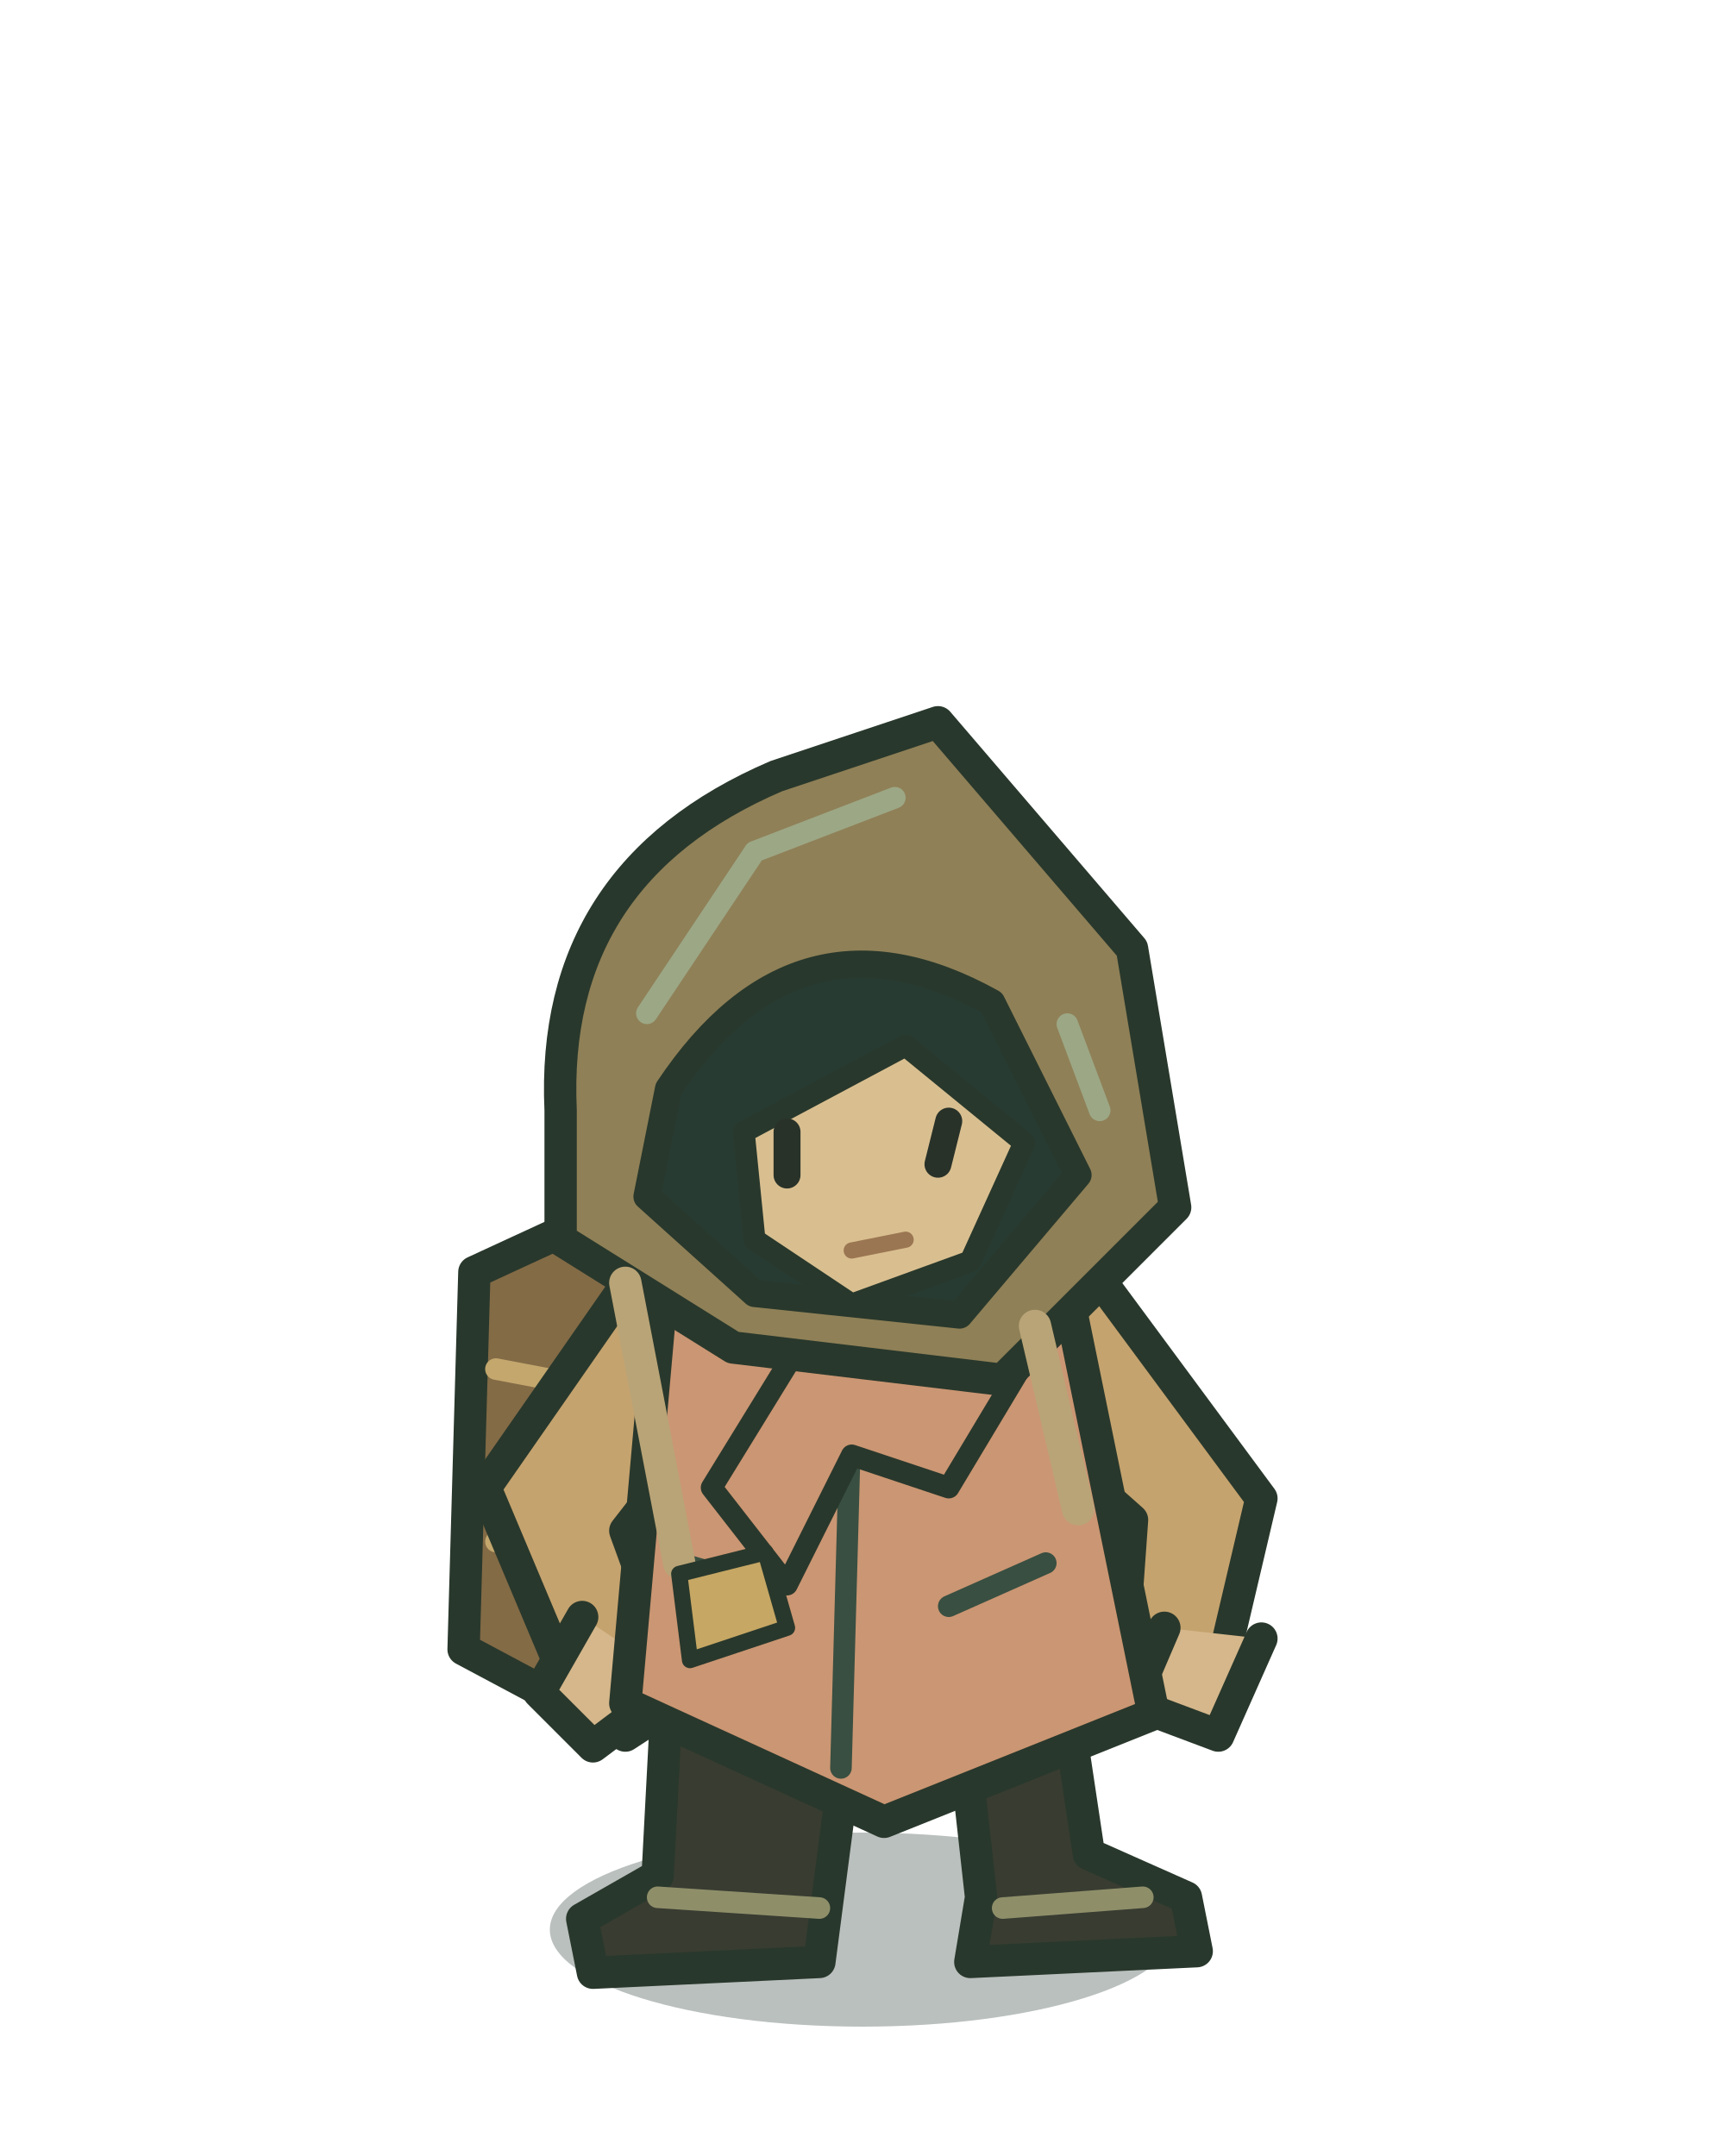
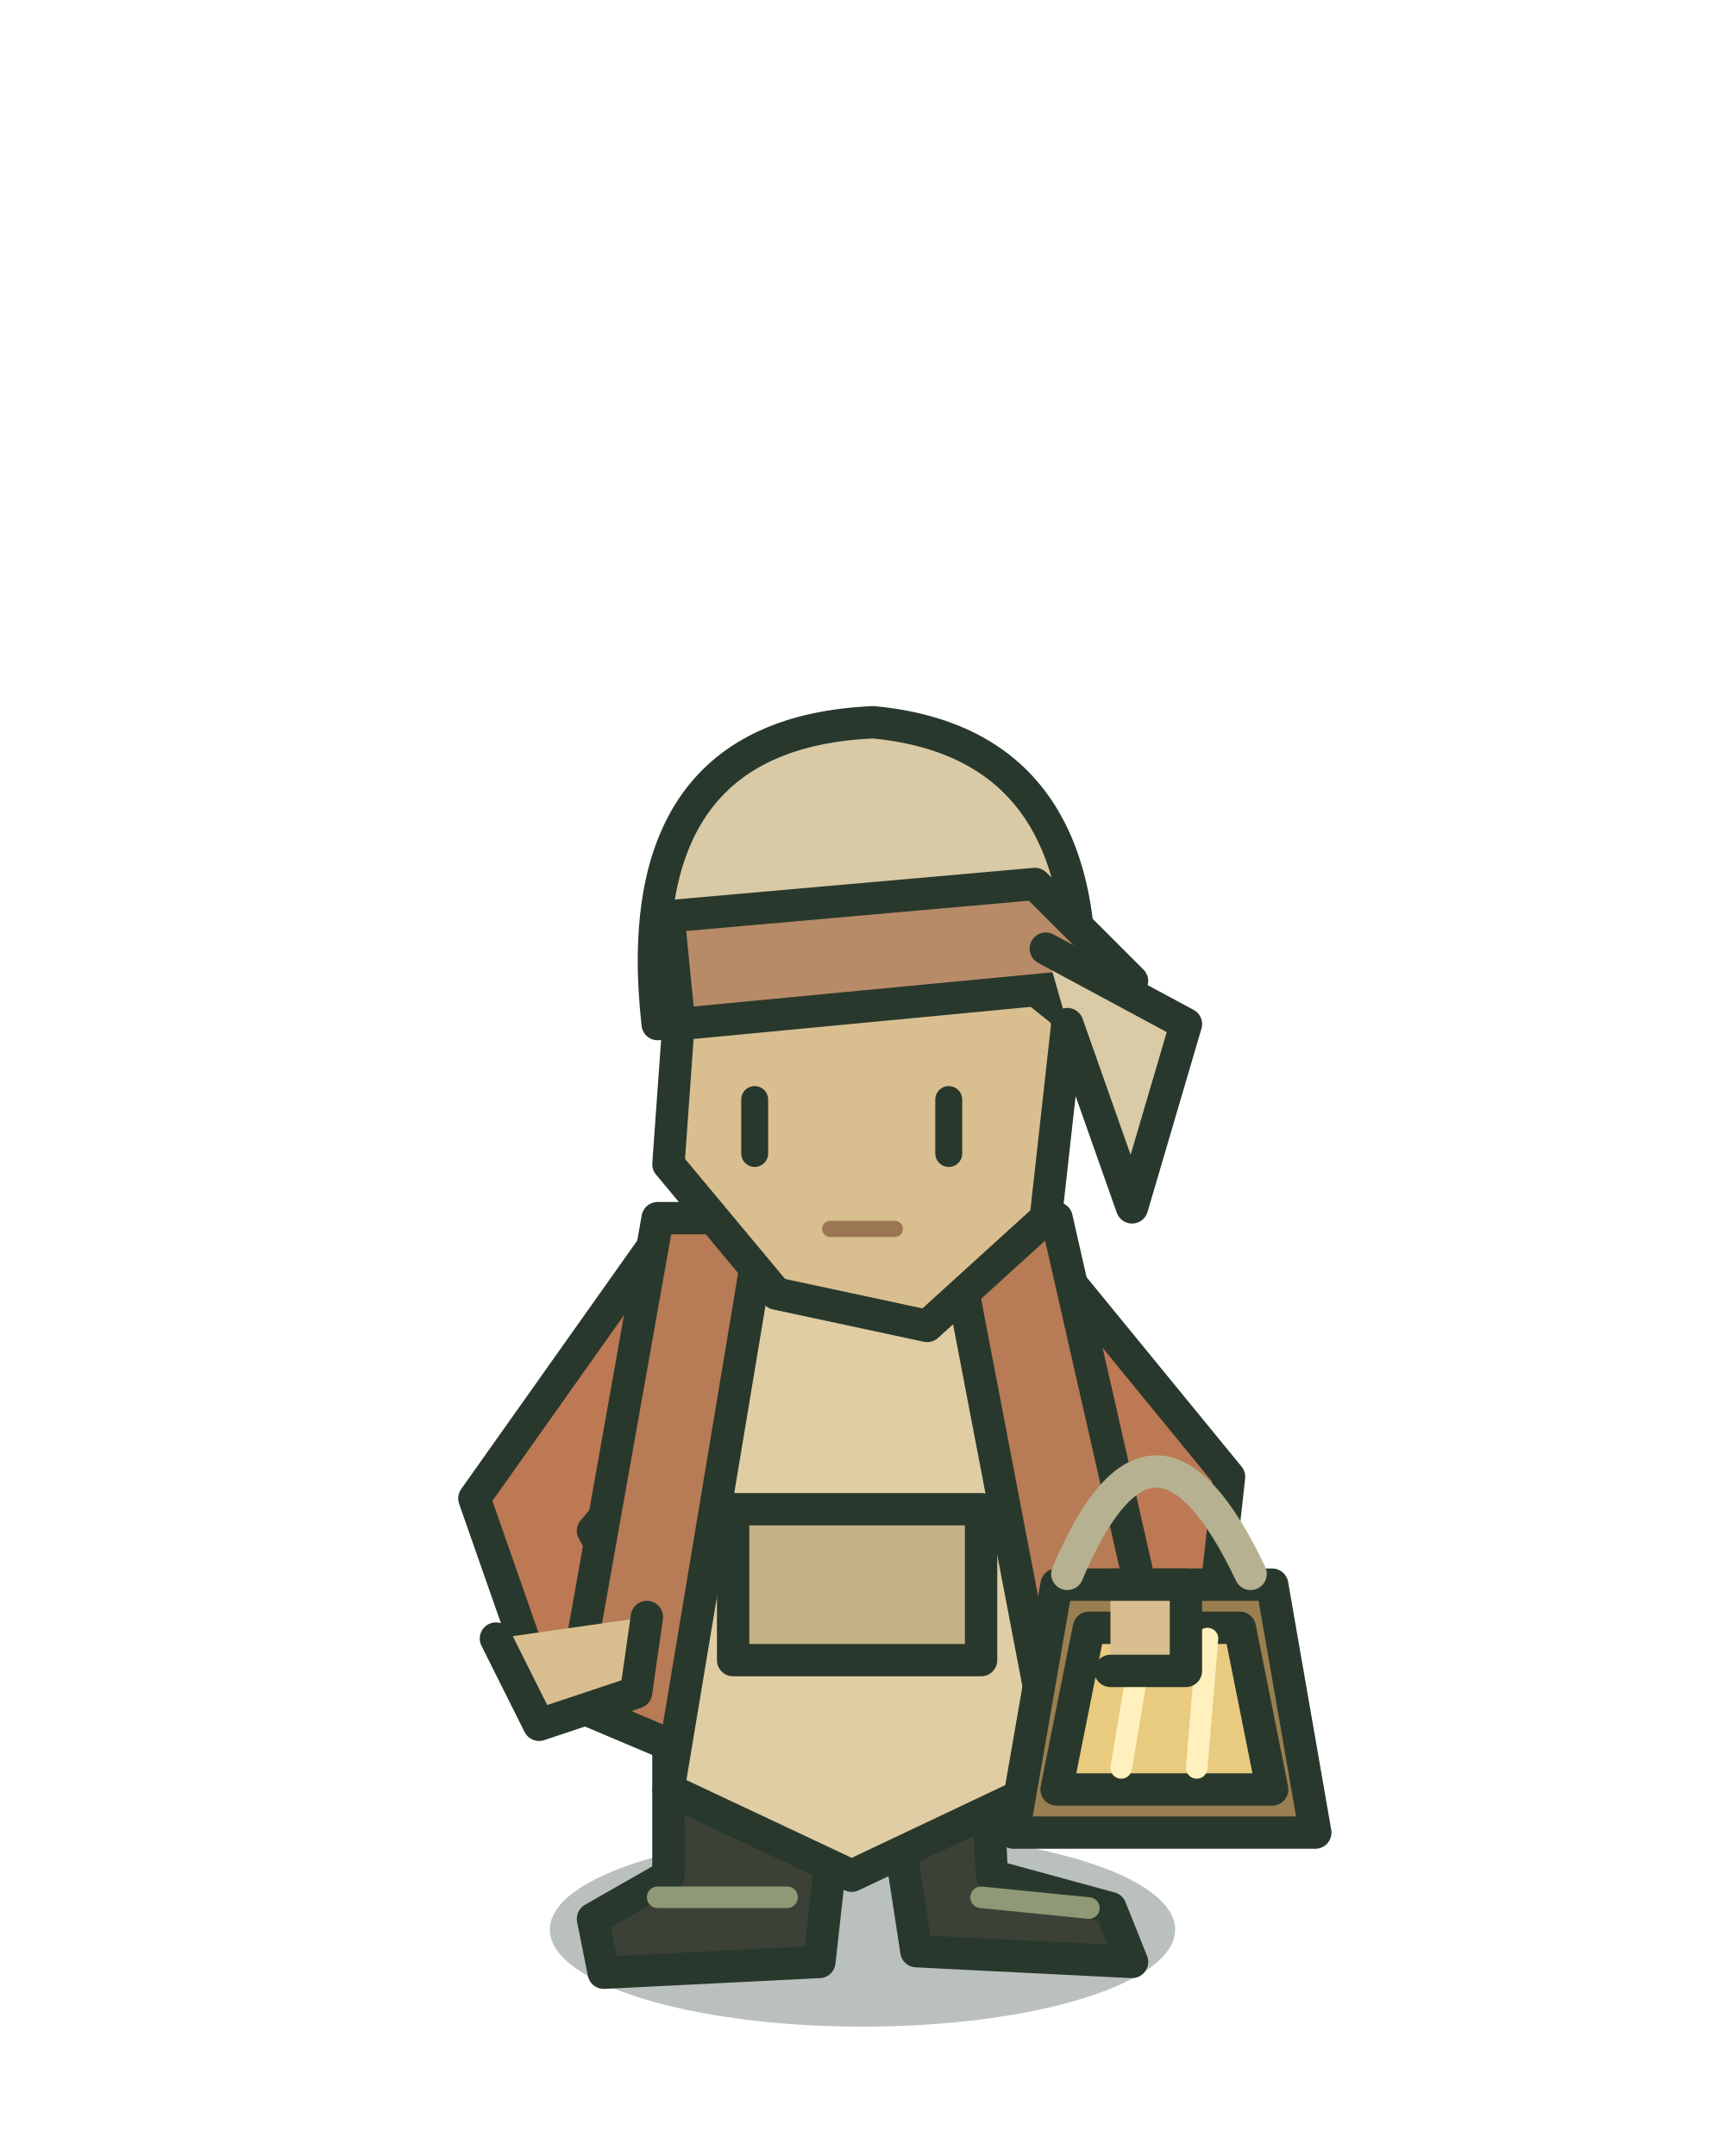
- <svg xmlns="http://www.w3.org/2000/svg" viewBox="0 0 160 200" width="160" height="200" role="img" aria-label="营地伙伴">
+ <svg xmlns="http://www.w3.org/2000/svg" viewBox="0 0 160 200" width="160" height="200" role="img" aria-label="烛 · 头巾长围裙与提灯">
  <g stroke="#29382c" stroke-width="3" stroke-linecap="round" stroke-linejoin="round">
    <ellipse cx="80" cy="179" rx="29" ry="9" fill="#172b24" opacity=".3" stroke="none" />
-     <path d="m57 112-13 6-1 35 15 8 20-13-3-32Z" fill="#836b46" />
-     <path d="m46 127 21 4m-21 12 20 3m-8-29-3 35" fill="none" stroke="#c3a76d" stroke-width="2" />
-     <path d="m62 155-1 19-7 4 1 5 21-1 3-23m10-1 2 18-1 6 21-1-1-5-9-4-3-20" fill="#393c31" />
-     <path d="m61 176 15 1m17 0 13-1" fill="none" stroke="#8e8f69" stroke-width="2" />
-     <path d="m61 115-16 23 8 19 9-4-4-11 7-9m35-17 17 23-4 17-9-1 1-14-9-8" fill="#c5a36e" />
-     <path d="m54 150-4 7 5 5 8-6m45-5-3 7 8 3 4-9" fill="#d5b78b" />
-     <path d="m62 113-4 45 24 11 25-10-9-44Z" fill="#cb9673" />
-     <path d="m79 128-1 36m-15-19 7 2m18 2 9-4" fill="none" stroke="#394f41" stroke-width="2" />
-     <path d="m74 125 11 2 12-4-9 15-9-3-6 12-7-9Z" fill="#cb9673" stroke-width="2" />
-     <path d="M52 103q-1-22 20-31l15-5 18 21 4 24-16 16-25-3-16-10Z" fill="#8f8057" />
-     <path d="M62 101q12-18 30-8l8 16-11 13-19-2-10-9Z" fill="#273b32" stroke-width="2.5" />
-     <path d="m69 105 1 10 9 6 11-4 5-11-11-9Z" fill="#d9bf90" stroke-width="2" />
-     <path d="m73 105 0 4m15-5-1 4" stroke="#293229" stroke-width="2.5" />
-     <path d="m79 116 5-1" stroke="#9b7652" stroke-width="1.5" />
-     <path d="m60 94 10-15 13-5m16 21 3 8" fill="none" stroke="#9ca785" stroke-width="2" />
-     <path d="m58 119 5 26m33-22 4 17" fill="none" stroke="#b9a477" stroke-width="3" />
-     <path d="m63 146 8-2 2 7-9 3Z" fill="#c6a764" stroke-width="1.5" />
+     <path d="m62 154 0 20-7 4 1 5 20-1 3-27m12-1 1 20 11 3 2 5-20-1-4-26" fill="#3b4136" />
+     <path d="m61 176 12 0m18 0 10 1" fill="none" stroke="#8f9975" stroke-width="2" />
+     <path d="m61 115-17 24 7 20 10-6-6-11 12-14m29-13 18 22-2 18-11-1 1-14-12-11" fill="#bc7954" />
+     <path d="m61 113-8 45 26 11 29-12-10-44Z" fill="#b77b55" />
+     <path d="m70 118-8 48 17 8 19-9-9-47Z" fill="#e0cda3" />
+     <path d="m68 140 23 0 0 14-23 0Z" fill="#c4b185" />
+     <path d="M63 94q3-14 17-15 17 0 19 16l-2 18-11 10-14-3-10-12Z" fill="#d9bf90" />
+     <path d="m70 102 0 5m18-5 0 5" stroke-width="2.5" />
+     <path d="m77 114 6 0" stroke="#9b7652" stroke-width="1.5" />
+     <path d="M61 95q-3-27 20-28 21 2 19 28l-10-8-20 2Z" fill="#d9caa5" />
+     <path d="m62 85 34-3 9 9-42 4Z" fill="#b88b68" />
+     <path d="m97 88 13 7-5 17-6-17" fill="#dacba6" />
+     <path d="m98 147 20 0 4 23-28 0Z" fill="#9a7f50" />
+     <path d="m99 146q8-19 17 0" fill="none" stroke="#b6b190" />
+     <path d="m101 151 14 0 3 15-20 0Z" fill="#e9cb80" />
+     <path d="m106 152-2 12m8-12-1 12" stroke="#fff0bd" stroke-width="2" />
+     <path d="m46 152 4 8 9-3 1-7m43-3 7 0 0 8-7 0" fill="#d9bf90" />
  </g>
</svg>
